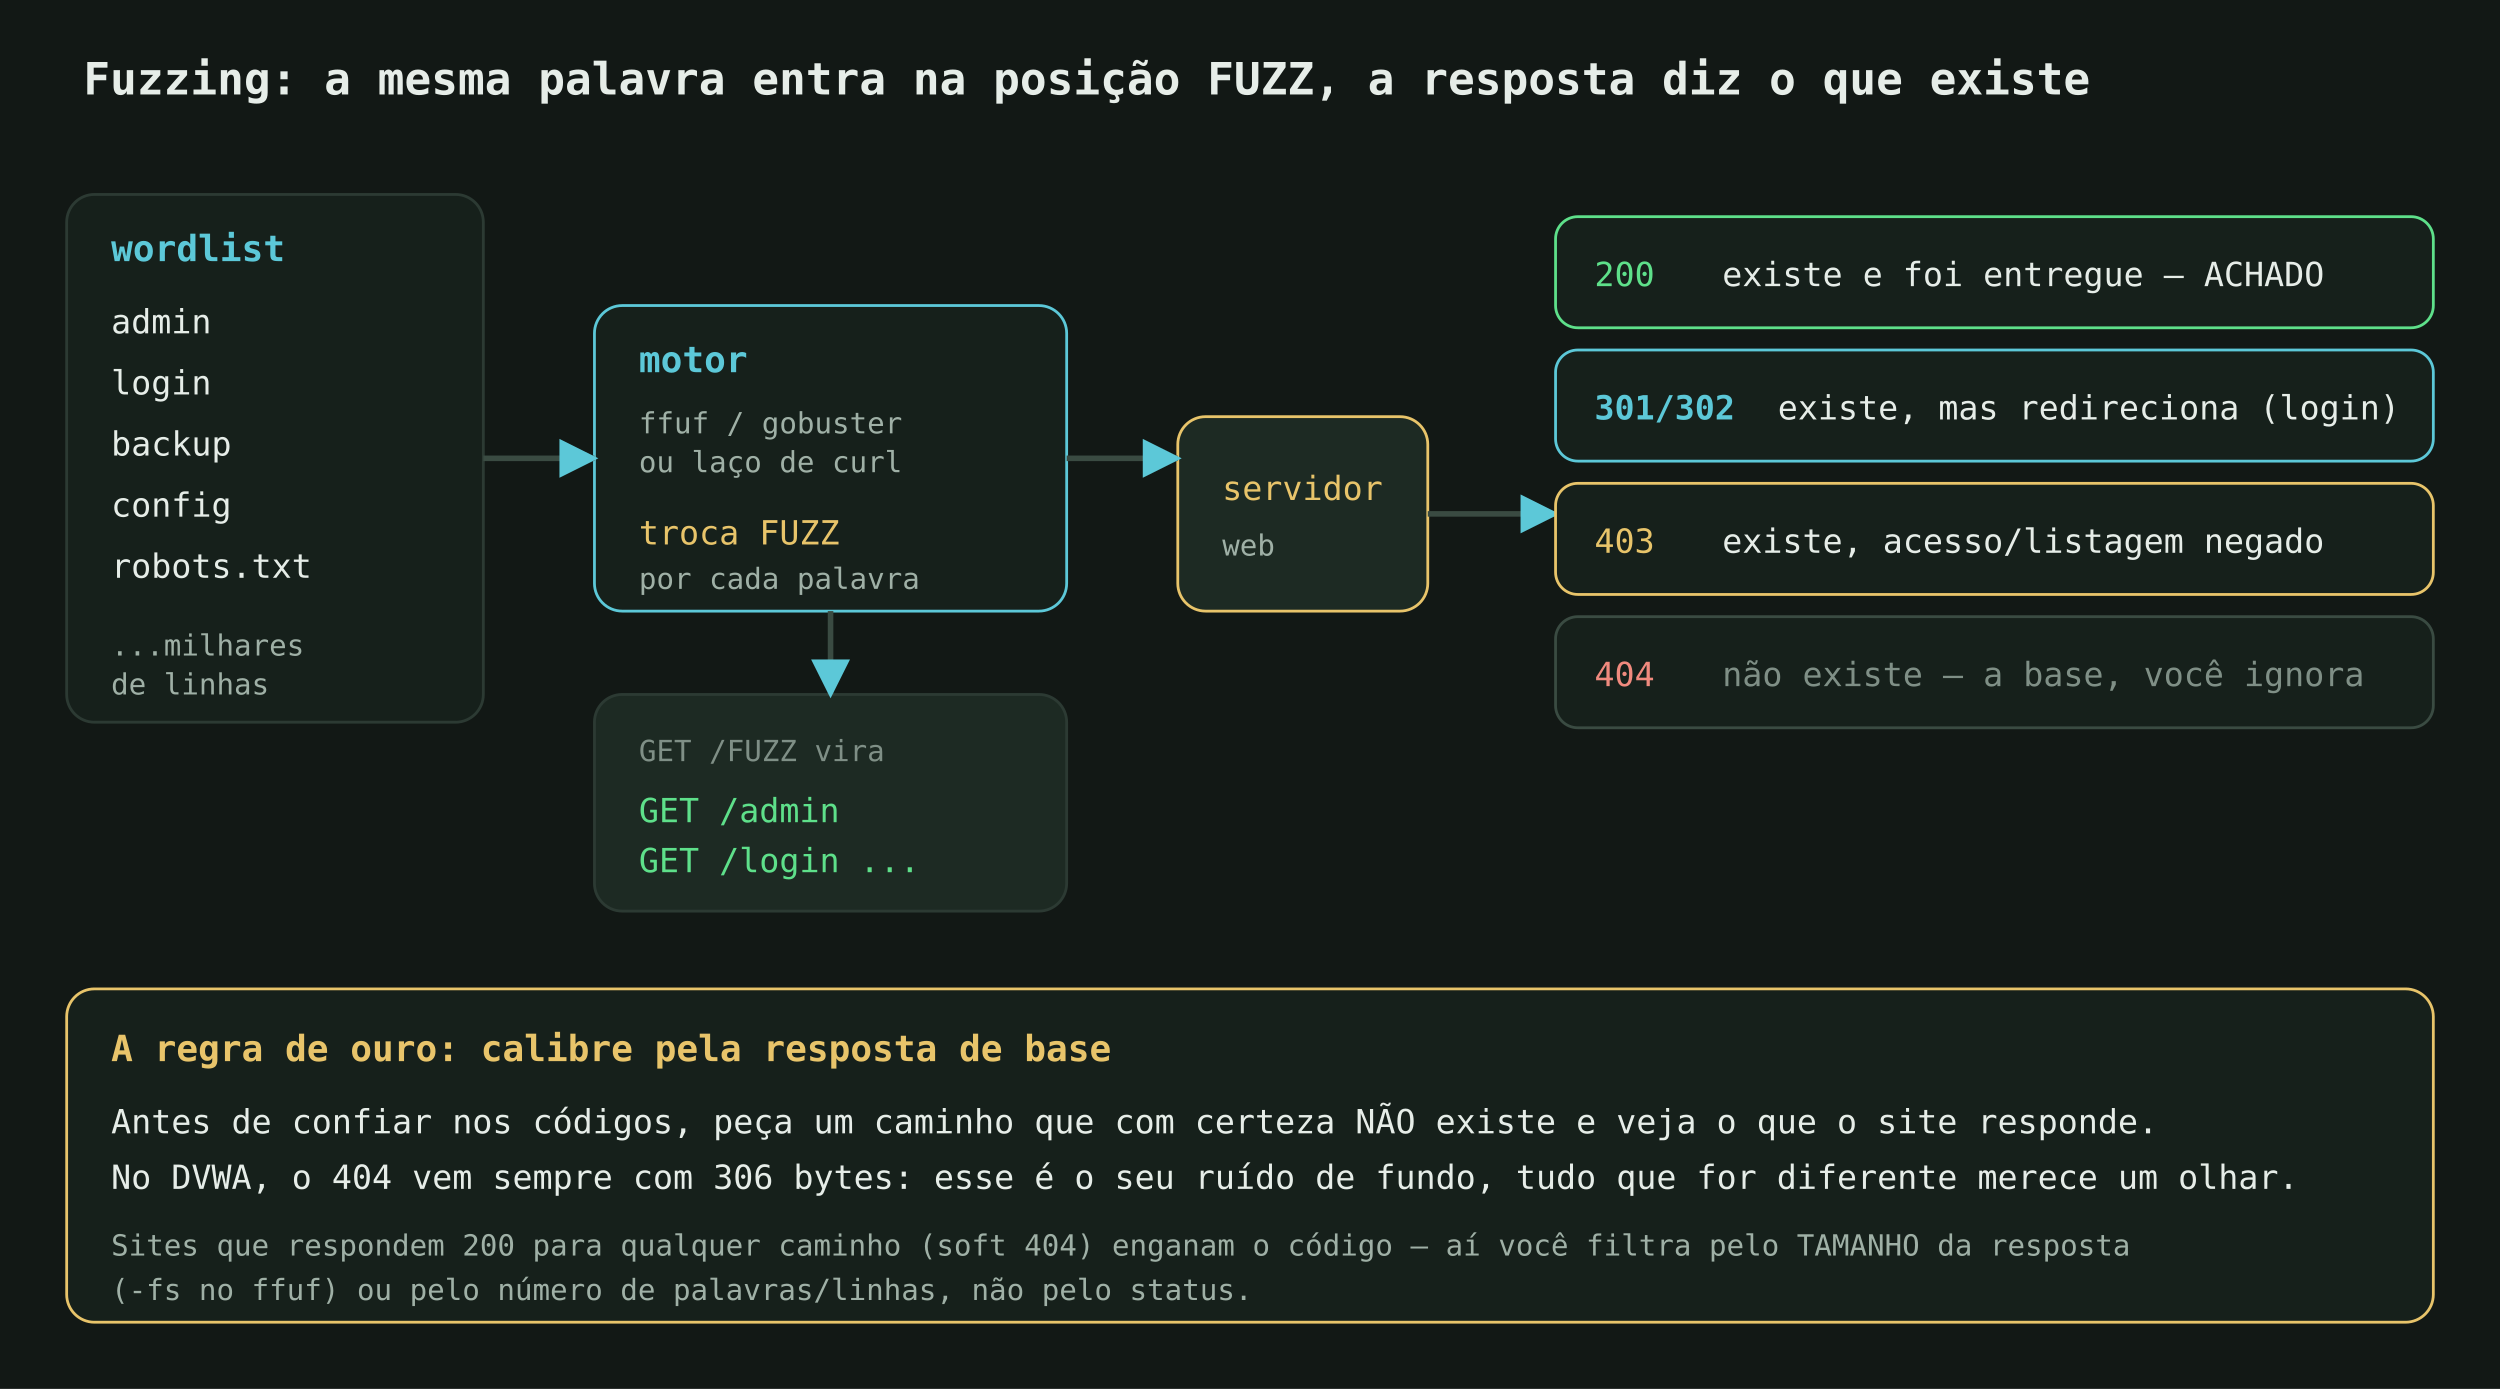
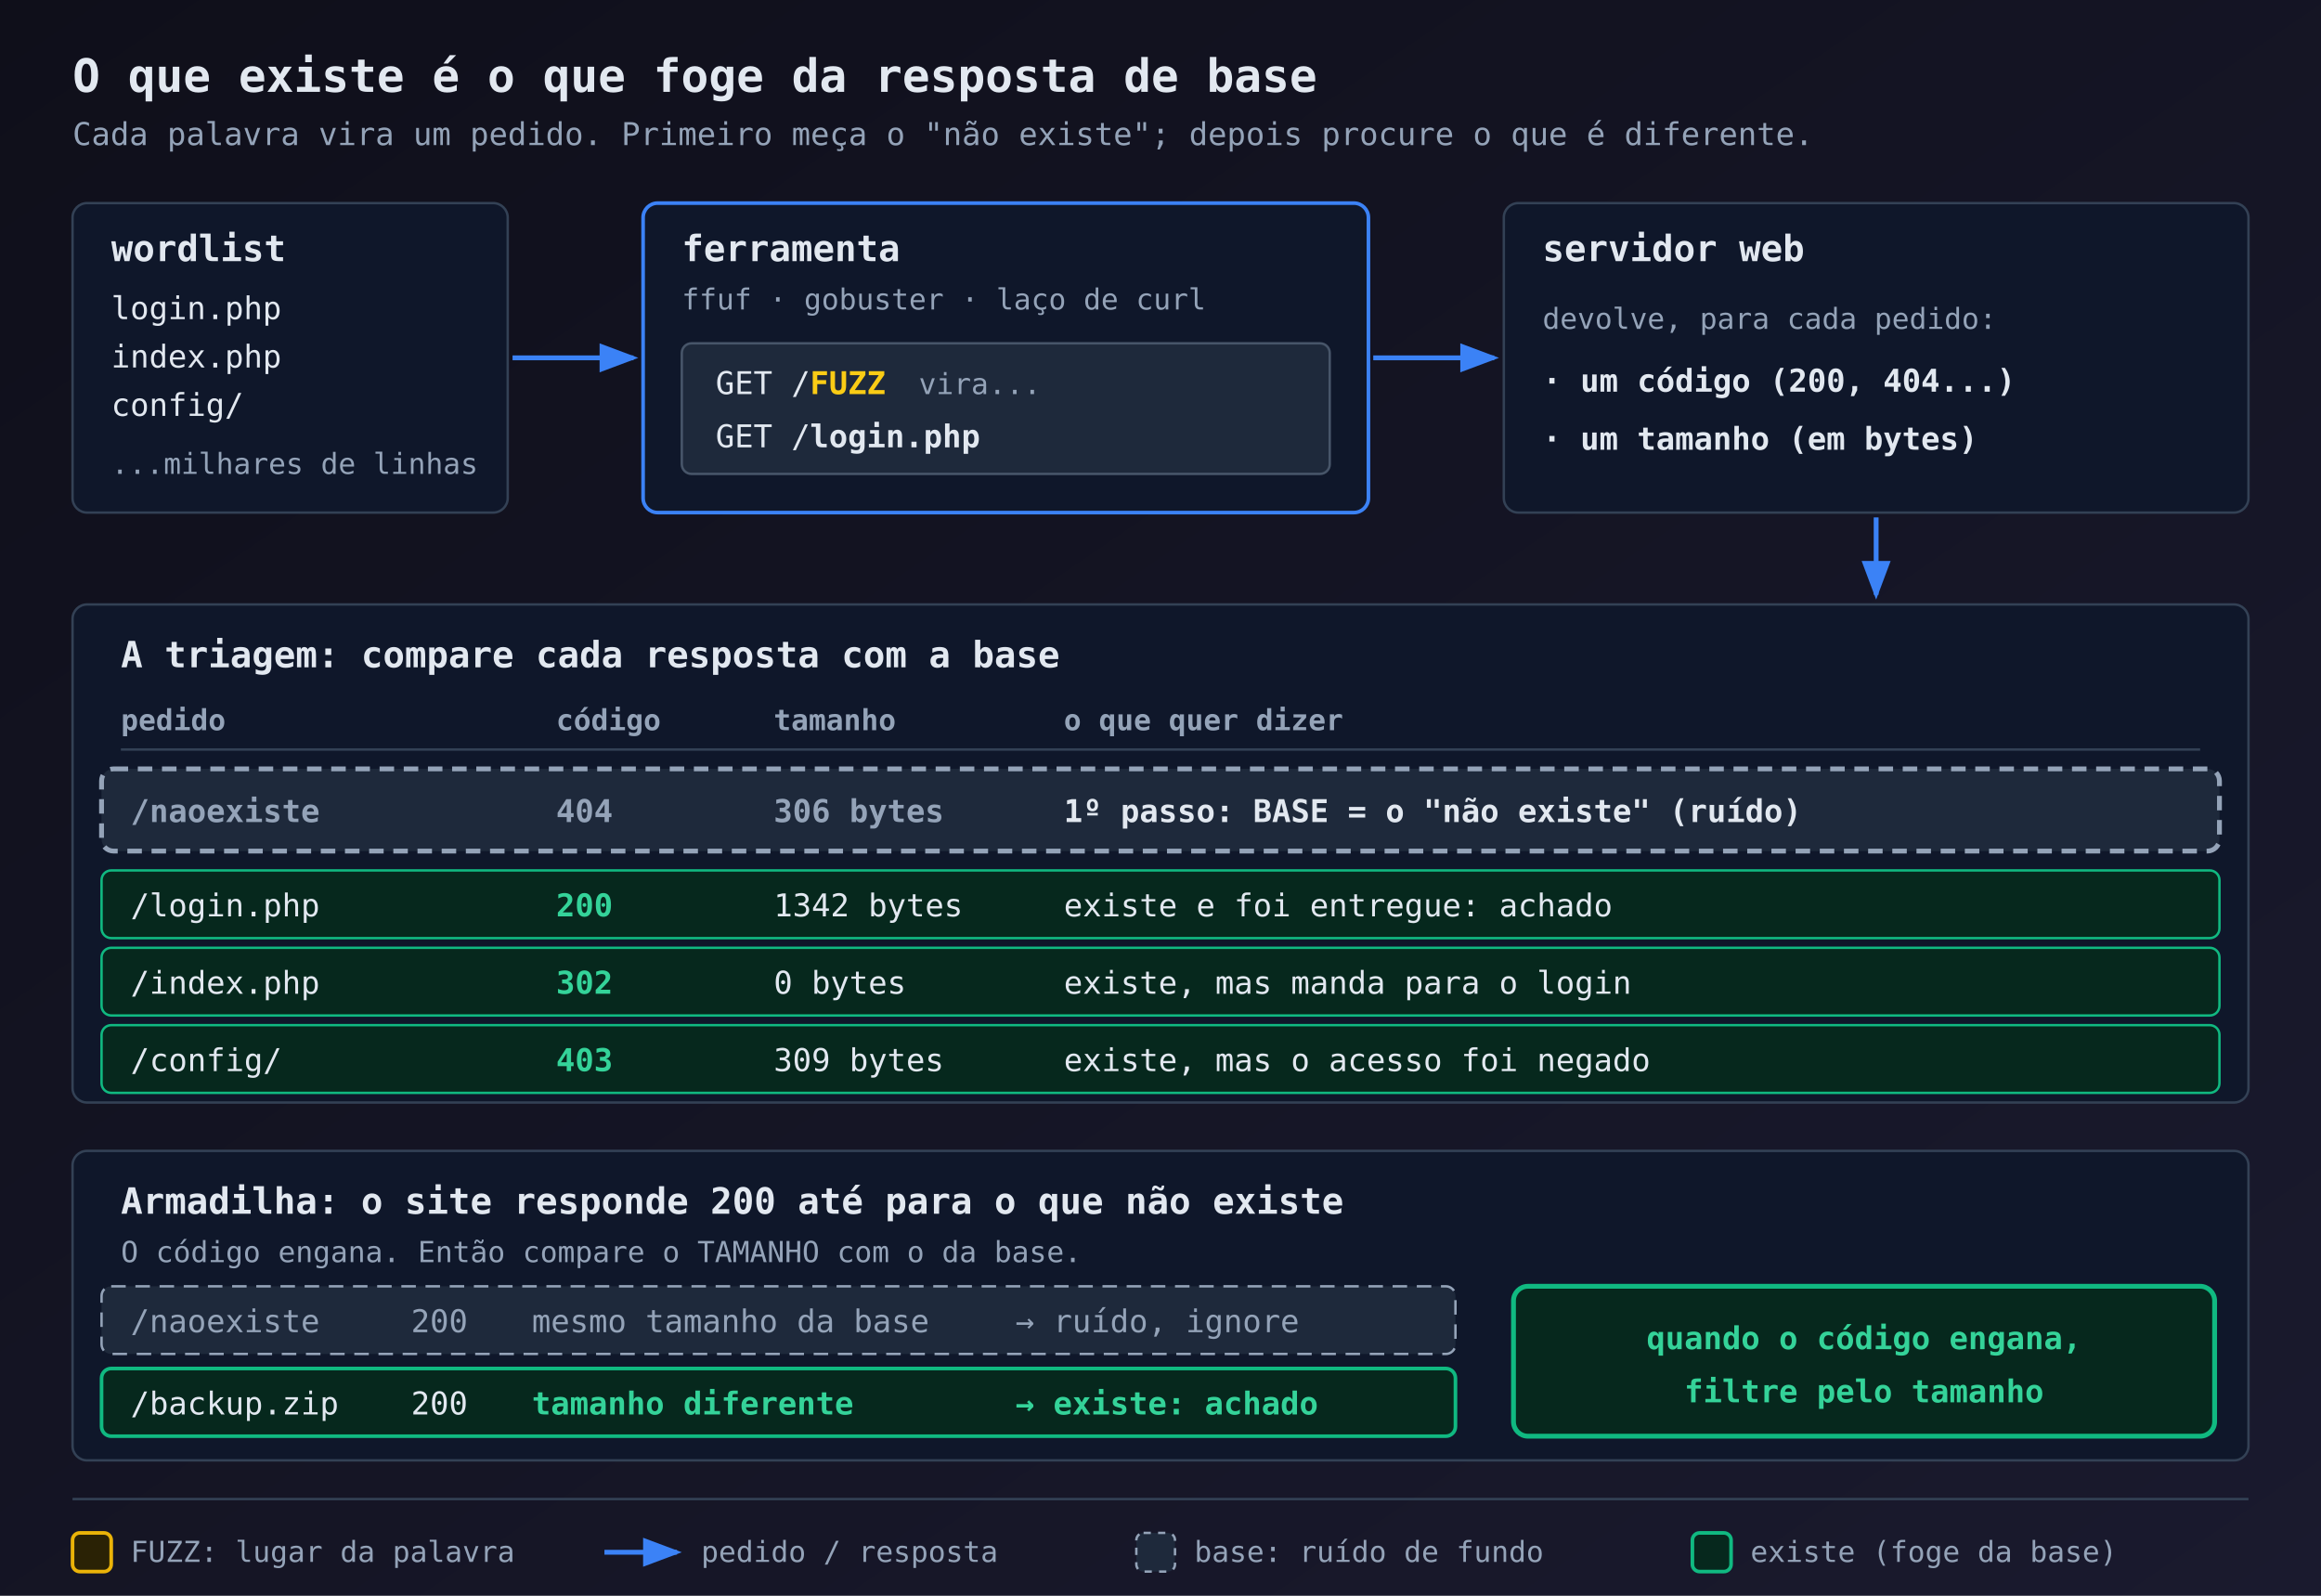
- <svg xmlns="http://www.w3.org/2000/svg" viewBox="0 0 900 500" role="img" aria-labelledby="t d">
+ <svg xmlns="http://www.w3.org/2000/svg" viewBox="0 0 960 660" width="960" height="660" role="img" aria-labelledby="t d">
  <style>
-     text { font-family: ui-monospace, "DejaVu Sans Mono", Menlo, Consolas, monospace; fill: #e6ede8; }
-     .t { font-size: 16px; font-weight: 700; }
-     .h { font-size: 13px; font-weight: 700; fill: #5cc8d8; }
-     .b { font-size: 12px; }
-     .s { font-size: 10.5px; fill: #9fb0a6; }
-     .g { fill: #5ee08a; }
-     .y { fill: #e8c46a; }
-     .r { fill: #f08a7e; }
-     .mut { fill: #7f8f86; }
-     .ln { stroke: #3a4b42; stroke-width: 2; }
-     .ok { stroke: #5ee08a; stroke-width: 2.5; }
+     text { font-family: 'SF Mono', 'Fira Code', 'Cascadia Code', 'DejaVu Sans Mono', 'Courier New', monospace; fill: #e2e8f0; }
+     .title { font-size: 19px; font-weight: 700; }
+     .sub { font-size: 13px; fill: #94a3b8; }
+     .h { font-size: 15px; font-weight: 700; }
+     .code { font-size: 13px; }
+     .fz { font-size: 13px; font-weight: 700; fill: #facc15; }
+     .s { font-size: 12px; fill: #94a3b8; }
+     .th { font-size: 12px; font-weight: 700; fill: #94a3b8; }
+     .td { font-size: 13px; }
+     .tdb { font-size: 13px; font-weight: 700; }
+     .green { fill: #34d399; }
+     .gray { fill: #94a3b8; }
+     .leg { font-size: 12px; fill: #94a3b8; }
  </style>
  <defs>
-     <marker id="a" viewBox="0 0 10 10" refX="9" refY="5" markerWidth="7" markerHeight="7" orient="auto">
-       <path d="M0 0 L10 5 L0 10 z" fill="#5cc8d8" />
+     <linearGradient id="bg-grad" x1="0%" y1="0%" x2="100%" y2="100%">
+       <stop offset="0%" stop-color="#0f0f1a" />
+       <stop offset="100%" stop-color="#1a1a2e" />
+     </linearGradient>
+     <marker id="arrow-blue" markerWidth="8" markerHeight="6" refX="7" refY="3" orient="auto">
+       <polygon points="0 0, 8 3, 0 6" fill="#3b82f6" />
    </marker>
  </defs>
-   <rect width="900" height="500" fill="#121815" />
-   <text class="t" x="30" y="34">Fuzzing: a mesma palavra entra na posição FUZZ, a resposta diz o que existe</text>
-   <rect x="24" y="70" width="150" height="190" rx="10" fill="#16201b" stroke="#2c3a33" />
-   <text class="h" x="40" y="94">wordlist</text>
-   <text class="b" x="40" y="120">admin</text>
-   <text class="b" x="40" y="142">login</text>
-   <text class="b" x="40" y="164">backup</text>
-   <text class="b" x="40" y="186">config</text>
-   <text class="b" x="40" y="208">robots.txt</text>
-   <text class="s" x="40" y="236">...milhares</text>
-   <text class="s" x="40" y="250">de linhas</text>
-   <rect x="214" y="110" width="170" height="110" rx="10" fill="#16201b" stroke="#5cc8d8" />
-   <text class="h" x="230" y="134">motor</text>
-   <text class="s" x="230" y="156">ffuf / gobuster</text>
-   <text class="s" x="230" y="170">ou laço de curl</text>
-   <text class="b y" x="230" y="196">troca FUZZ</text>
-   <text class="s" x="230" y="212">por cada palavra</text>
-   <line class="ln" x1="174" y1="165" x2="214" y2="165" marker-end="url(#a)" />
-   <rect x="214" y="250" width="170" height="78" rx="10" fill="#1d2a23" stroke="#2c3a33" />
-   <text class="s mut" x="230" y="274">GET /FUZZ  vira</text>
-   <text class="b g" x="230" y="296">GET /admin</text>
-   <text class="b g" x="230" y="314">GET /login ...</text>
-   <line class="ln" x1="299" y1="220" x2="299" y2="250" marker-end="url(#a)" />
-   <rect x="424" y="150" width="90" height="70" rx="10" fill="#1d2a23" stroke="#e8c46a" />
-   <text class="b y" x="440" y="180">servidor</text>
-   <text class="s" x="440" y="200">web</text>
-   <line class="ln" x1="384" y1="165" x2="424" y2="165" marker-end="url(#a)" />
-   <line class="ln" x1="514" y1="185" x2="560" y2="185" marker-end="url(#a)" />
-   <rect x="560" y="78" width="316" height="40" rx="8" fill="#16201b" stroke="#5ee08a" />
-   <text class="b g" x="574" y="103">200</text>
-   <text class="b" x="620" y="103">existe e foi entregue — ACHADO</text>
-   <rect x="560" y="126" width="316" height="40" rx="8" fill="#16201b" stroke="#5cc8d8" />
-   <text class="b h" x="574" y="151">301/302</text>
-   <text class="b" x="640" y="151">existe, mas redireciona (login)</text>
-   <rect x="560" y="174" width="316" height="40" rx="8" fill="#16201b" stroke="#e8c46a" />
-   <text class="b y" x="574" y="199">403</text>
-   <text class="b" x="620" y="199">existe, acesso/listagem negado</text>
-   <rect x="560" y="222" width="316" height="40" rx="8" fill="#16201b" stroke="#3a4b42" />
-   <text class="b r" x="574" y="247">404</text>
-   <text class="b mut" x="620" y="247">não existe — a base, você ignora</text>
-   <rect x="24" y="356" width="852" height="120" rx="10" fill="#16201b" stroke="#e8c46a" />
-   <text class="h y" x="40" y="382">A regra de ouro: calibre pela resposta de base</text>
-   <text class="b" x="40" y="408">Antes de confiar nos códigos, peça um caminho que com certeza NÃO existe e veja o que o site responde.</text>
-   <text class="b" x="40" y="428">No DVWA, o 404 vem sempre com 306 bytes: esse é o seu ruído de fundo, tudo que for diferente merece um olhar.</text>
-   <text class="s" x="40" y="452">Sites que respondem 200 para qualquer caminho (soft 404) enganam o código — aí você filtra pelo TAMANHO da resposta</text>
-   <text class="s" x="40" y="468">(-fs no ffuf) ou pelo número de palavras/linhas, não pelo status.</text>
+   <rect width="960" height="660" fill="url(#bg-grad)" />
+   <text class="title" x="30" y="38">O que existe é o que foge da resposta de base</text>
+   <text class="sub" x="30" y="60">Cada palavra vira um pedido. Primeiro meça o "não existe"; depois procure o que é diferente.</text>
+   <rect data-graph-role="container" x="30" y="84" width="180" height="128" rx="6" fill="#0f172a" stroke="#334155" stroke-width="1" />
+   <text class="h" x="46" y="108">wordlist</text>
+   <text class="code" x="46" y="132">login.php</text>
+   <text class="code" x="46" y="152">index.php</text>
+   <text class="code" x="46" y="172">config/</text>
+   <text class="s" x="46" y="196">...milhares de linhas</text>
+   <line x1="212" y1="148" x2="262" y2="148" stroke="#3b82f6" stroke-width="2" marker-end="url(#arrow-blue)" />
+   <rect data-graph-role="container" x="266" y="84" width="300" height="128" rx="6" fill="#0f172a" stroke="#3b82f6" stroke-width="1.5" />
+   <text class="h" x="282" y="108">ferramenta</text>
+   <text class="s" x="282" y="128">ffuf · gobuster · laço de curl</text>
+   <rect x="282" y="142" width="268" height="54" rx="4" fill="#1e293b" stroke="#475569" />
+   <text class="code" x="296" y="163">GET /</text>
+   <text class="fz" x="335" y="163">FUZZ</text>
+   <text class="s" x="380" y="163">  vira...</text>
+   <text class="code" x="296" y="185">GET /</text>
+   <text class="tdb" x="335" y="185">login.php</text>
+   <line x1="568" y1="148" x2="618" y2="148" stroke="#3b82f6" stroke-width="2" marker-end="url(#arrow-blue)" />
+   <rect data-graph-role="container" x="622" y="84" width="308" height="128" rx="6" fill="#0f172a" stroke="#334155" stroke-width="1" />
+   <text class="h" x="638" y="108">servidor web</text>
+   <text class="s" x="638" y="136">devolve, para cada pedido:</text>
+   <text class="tdb" x="638" y="162">· um código  (200, 404...)</text>
+   <text class="tdb" x="638" y="186">· um tamanho (em bytes)</text>
+   <line x1="776" y1="214" x2="776" y2="246" stroke="#3b82f6" stroke-width="2" marker-end="url(#arrow-blue)" />
+   <rect data-graph-role="container" x="30" y="250" width="900" height="206" rx="6" fill="#0f172a" stroke="#334155" stroke-width="1" />
+   <text class="h" x="50" y="276">A triagem: compare cada resposta com a base</text>
+   <text class="th" x="50" y="302">pedido</text>
+   <text class="th" x="230" y="302">código</text>
+   <text class="th" x="320" y="302">tamanho</text>
+   <text class="th" x="440" y="302">o que quer dizer</text>
+   <line x1="50" y1="310" x2="910" y2="310" stroke="#334155" stroke-width="1" />
+   <rect x="42" y="318" width="876" height="34" rx="5" fill="#1e293b" stroke="#94a3b8" stroke-width="2" stroke-dasharray="6 4" />
+   <text class="tdb gray" x="54" y="340">/naoexiste</text>
+   <text class="tdb gray" x="230" y="340">404</text>
+   <text class="tdb gray" x="320" y="340">306 bytes</text>
+   <text class="tdb" x="440" y="340">1º passo: BASE = o "não existe" (ruído)</text>
+   <rect x="42" y="360" width="876" height="28" rx="4" fill="#06281d" stroke="#10b981" stroke-width="1" />
+   <text class="td" x="54" y="379">/login.php</text>
+   <text class="tdb green" x="230" y="379">200</text>
+   <text class="td" x="320" y="379">1342 bytes</text>
+   <text class="td" x="440" y="379">existe e foi entregue: achado</text>
+   <rect x="42" y="392" width="876" height="28" rx="4" fill="#06281d" stroke="#10b981" stroke-width="1" />
+   <text class="td" x="54" y="411">/index.php</text>
+   <text class="tdb green" x="230" y="411">302</text>
+   <text class="td" x="320" y="411">0 bytes</text>
+   <text class="td" x="440" y="411">existe, mas manda para o login</text>
+   <rect x="42" y="424" width="876" height="28" rx="4" fill="#06281d" stroke="#10b981" stroke-width="1" />
+   <text class="td" x="54" y="443">/config/</text>
+   <text class="tdb green" x="230" y="443">403</text>
+   <text class="td" x="320" y="443">309 bytes</text>
+   <text class="td" x="440" y="443">existe, mas o acesso foi negado</text>
+   <rect data-graph-role="container" x="30" y="476" width="900" height="128" rx="6" fill="#0f172a" stroke="#334155" stroke-width="1" />
+   <text class="h" x="50" y="502">Armadilha: o site responde 200 até para o que não existe</text>
+   <text class="s" x="50" y="522">O código engana. Então compare o TAMANHO com o da base.</text>
+   <rect x="42" y="532" width="560" height="28" rx="4" fill="#1e293b" stroke="#94a3b8" stroke-width="1" stroke-dasharray="6 4" />
+   <text class="td gray" x="54" y="551">/naoexiste</text>
+   <text class="td gray" x="170" y="551">200</text>
+   <text class="td gray" x="220" y="551">mesmo tamanho da base</text>
+   <text class="td gray" x="420" y="551">→ ruído, ignore</text>
+   <rect x="42" y="566" width="560" height="28" rx="4" fill="#06281d" stroke="#10b981" stroke-width="1.5" />
+   <text class="td" x="54" y="585">/backup.zip</text>
+   <text class="td" x="170" y="585">200</text>
+   <text class="tdb green" x="220" y="585">tamanho diferente</text>
+   <text class="tdb green" x="420" y="585">→ existe: achado</text>
+   <rect x="626" y="532" width="290" height="62" rx="6" fill="#06281d" stroke="#10b981" stroke-width="2" />
+   <text class="tdb green" x="771" y="558" text-anchor="middle">quando o código engana,</text>
+   <text class="tdb green" x="771" y="580" text-anchor="middle">filtre pelo tamanho</text>
+   <line x1="30" y1="620" x2="930" y2="620" stroke="#334155" stroke-width="1" />
+   <rect x="30" y="634" width="16" height="16" rx="3" fill="#2a2205" stroke="#eab308" stroke-width="1.5" />
+   <text class="leg" x="54" y="646">FUZZ: lugar da palavra</text>
+   <line x1="250" y1="642" x2="280" y2="642" stroke="#3b82f6" stroke-width="2" marker-end="url(#arrow-blue)" />
+   <text class="leg" x="290" y="646">pedido / resposta</text>
+   <rect x="470" y="634" width="16" height="16" rx="3" fill="#1e293b" stroke="#94a3b8" stroke-dasharray="3 3" />
+   <text class="leg" x="494" y="646">base: ruído de fundo</text>
+   <rect x="700" y="634" width="16" height="16" rx="3" fill="#06281d" stroke="#10b981" stroke-width="1.5" />
+   <text class="leg" x="724" y="646">existe (foge da base)</text>
</svg>
